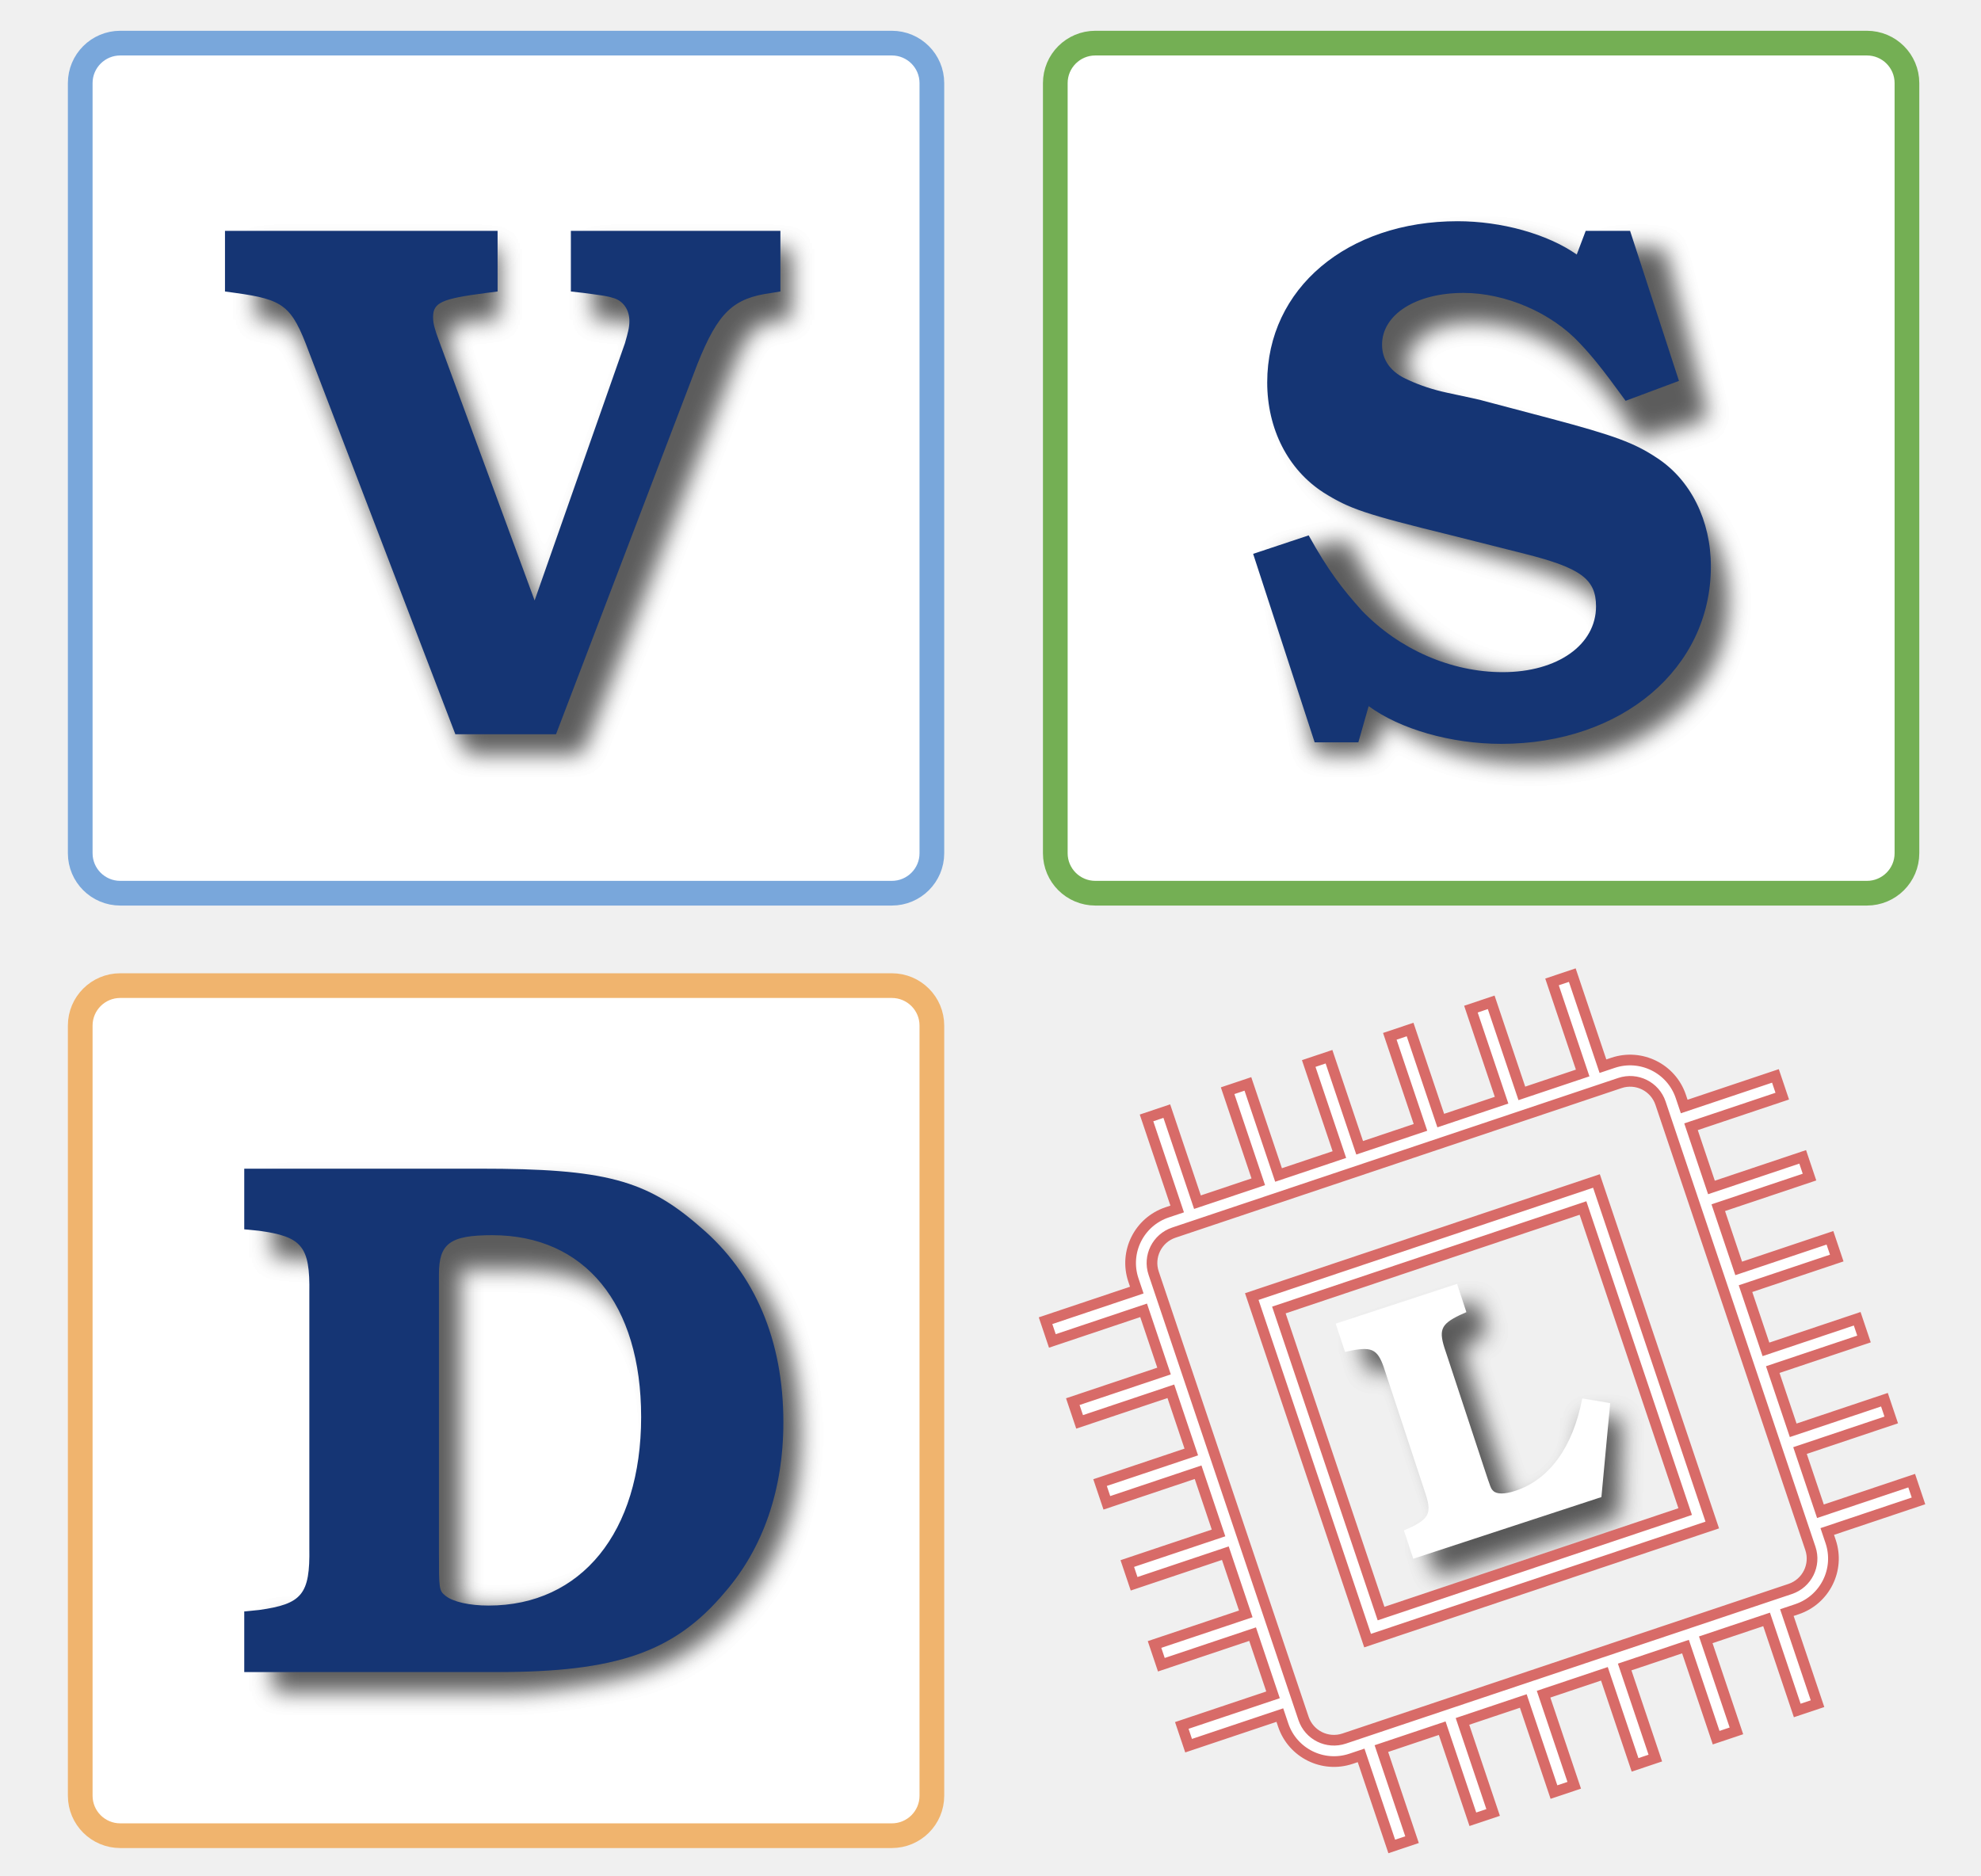
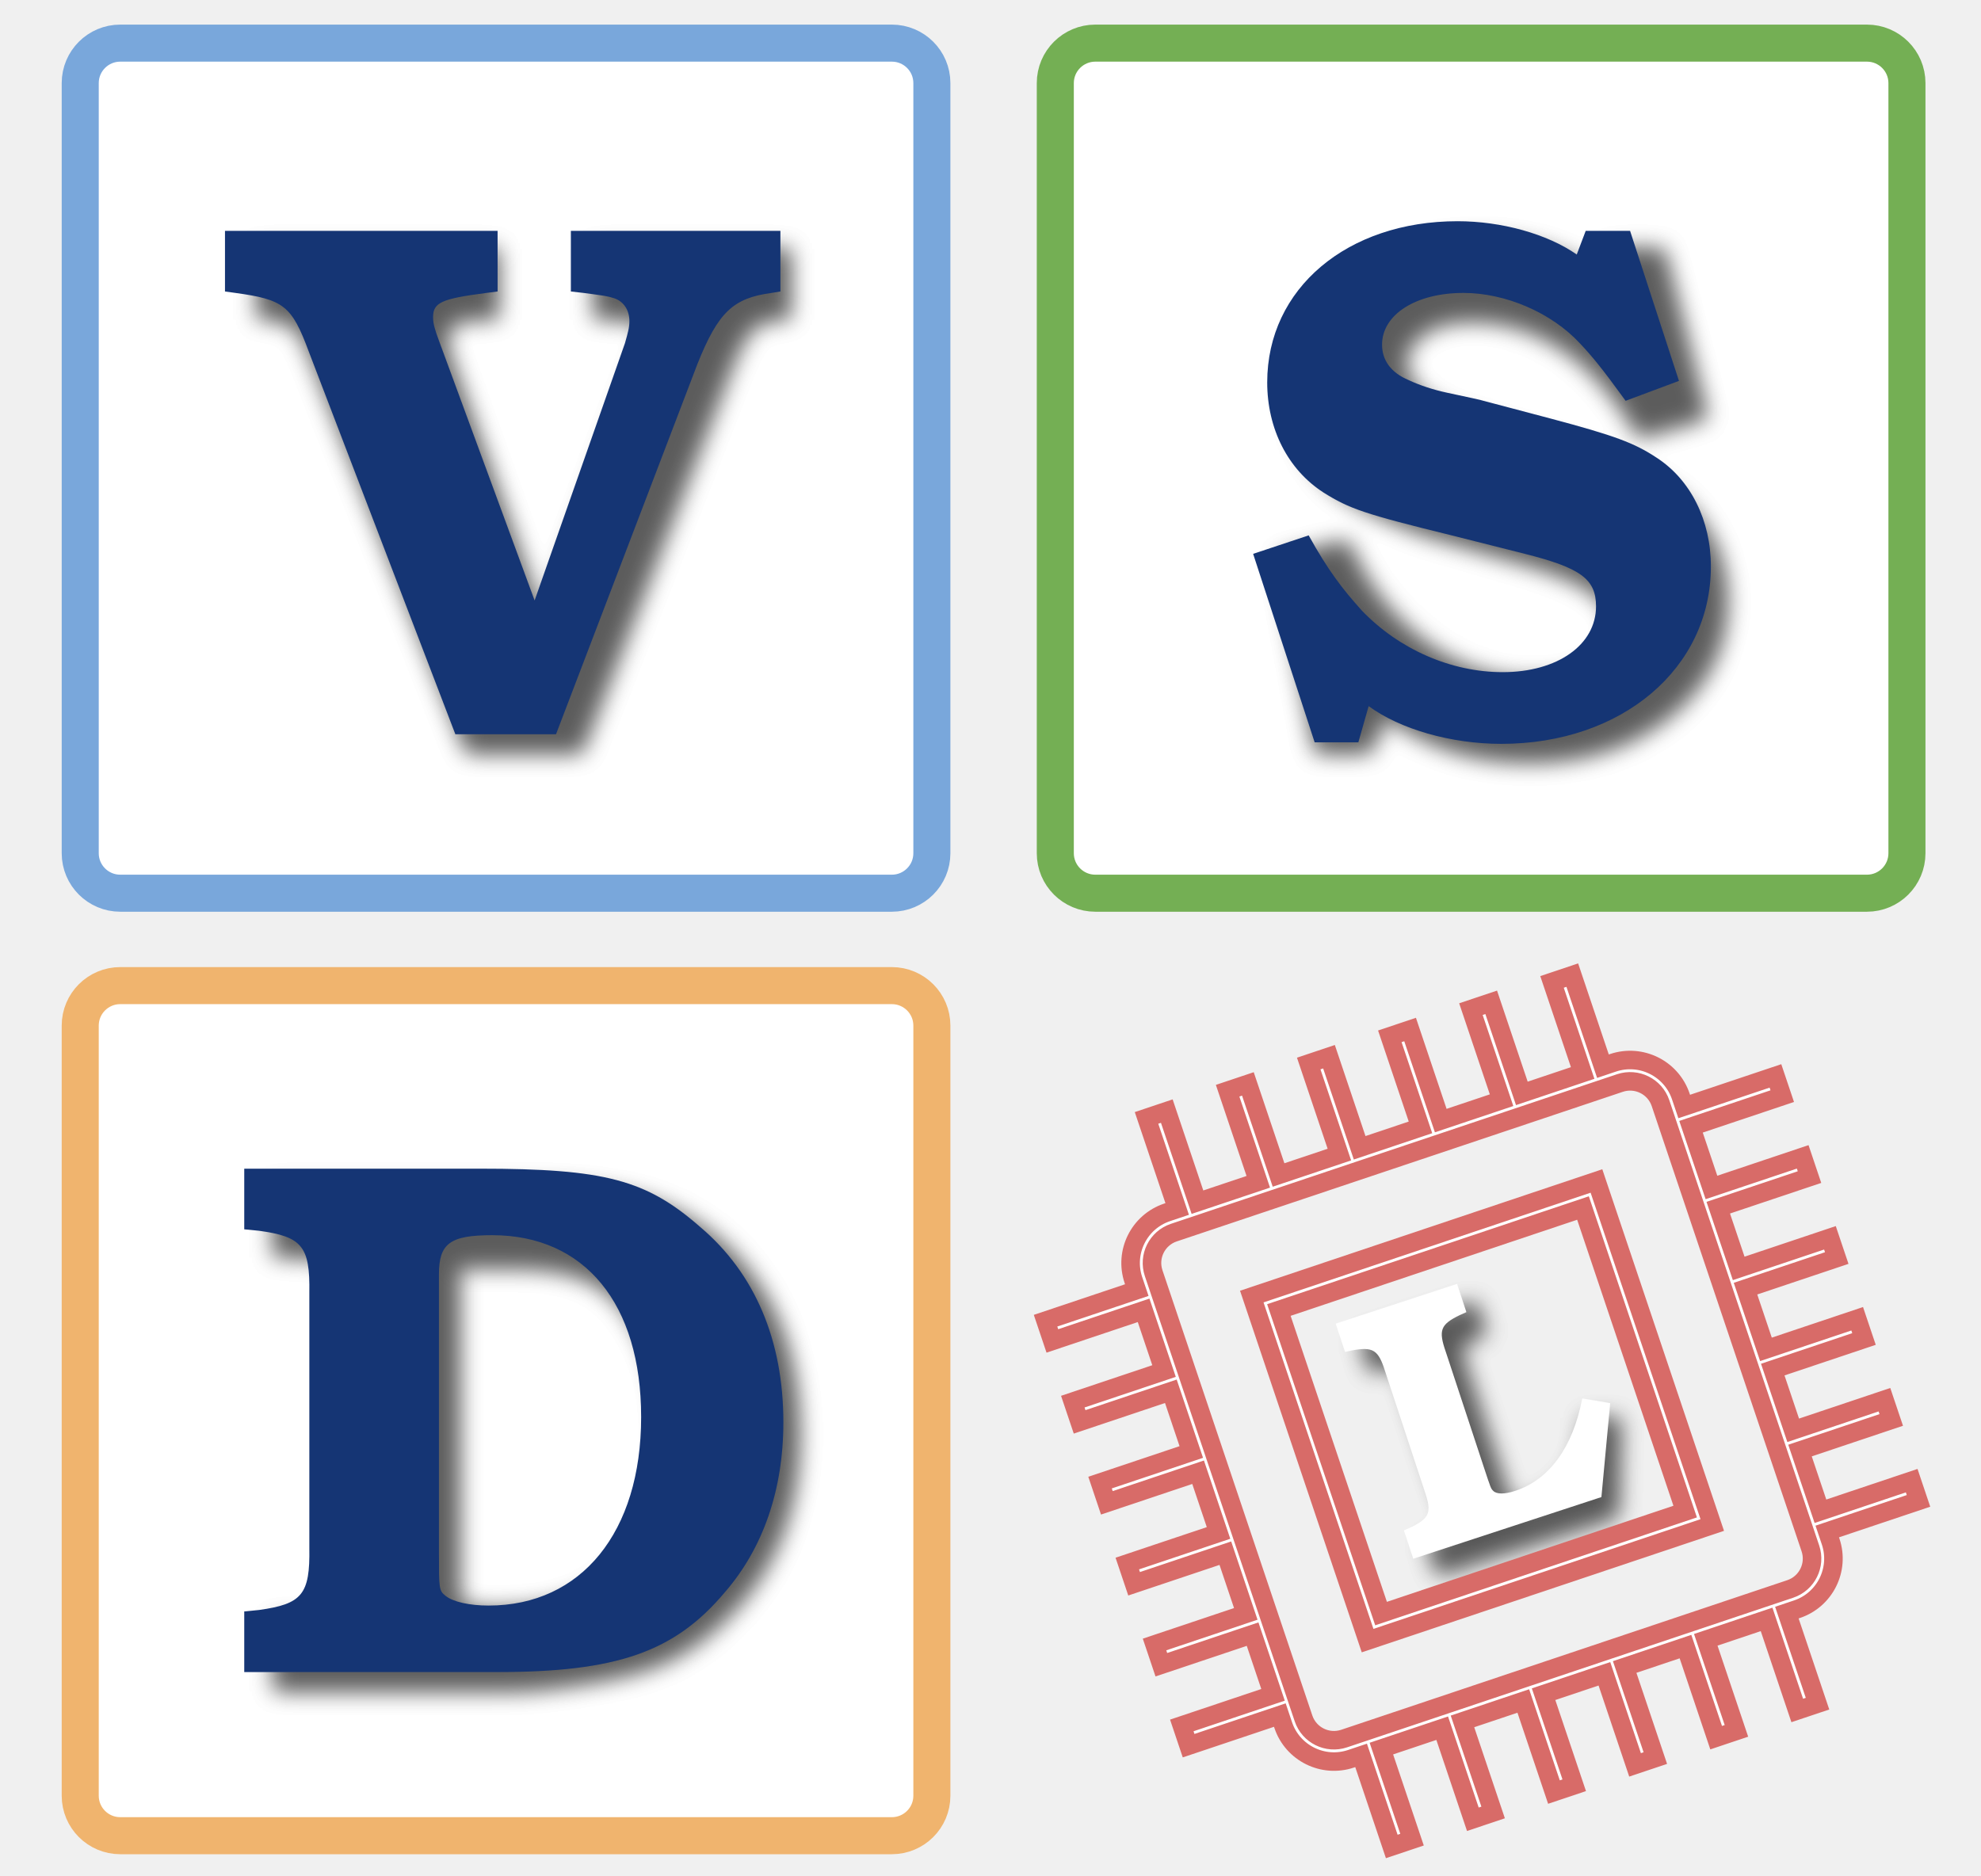
<svg xmlns="http://www.w3.org/2000/svg" width="321" height="304" overflow="hidden">
  <defs>
    <filter id="fx0" x="-10%" y="-10%" width="120%" height="120%" filterUnits="userSpaceOnUse" primitiveUnits="userSpaceOnUse">
      <feComponentTransfer color-interpolation-filters="sRGB">
        <feFuncR type="discrete" tableValues="0 0" />
        <feFuncG type="discrete" tableValues="0 0" />
        <feFuncB type="discrete" tableValues="0 0" />
        <feFuncA type="linear" slope="0.4" intercept="0" />
      </feComponentTransfer>
      <feGaussianBlur stdDeviation="1.779 1.776" />
    </filter>
    <filter id="fx1" x="-10%" y="-10%" width="120%" height="120%" filterUnits="userSpaceOnUse" primitiveUnits="userSpaceOnUse">
      <feComponentTransfer color-interpolation-filters="sRGB">
        <feFuncR type="discrete" tableValues="0 0" />
        <feFuncG type="discrete" tableValues="0 0" />
        <feFuncB type="discrete" tableValues="0 0" />
        <feFuncA type="linear" slope="0.4" intercept="0" />
      </feComponentTransfer>
      <feGaussianBlur stdDeviation="1.779 1.776" />
    </filter>
    <filter id="fx2" x="-10%" y="-10%" width="120%" height="120%" filterUnits="userSpaceOnUse" primitiveUnits="userSpaceOnUse">
      <feComponentTransfer color-interpolation-filters="sRGB">
        <feFuncR type="discrete" tableValues="0 0" />
        <feFuncG type="discrete" tableValues="0 0" />
        <feFuncB type="discrete" tableValues="0 0" />
        <feFuncA type="linear" slope="0.4" intercept="0" />
      </feComponentTransfer>
      <feGaussianBlur stdDeviation="1.779 1.776" />
    </filter>
    <filter id="fx3" x="-10%" y="-10%" width="120%" height="120%" filterUnits="userSpaceOnUse" primitiveUnits="userSpaceOnUse">
      <feComponentTransfer color-interpolation-filters="sRGB">
        <feFuncR type="discrete" tableValues="0 0" />
        <feFuncG type="discrete" tableValues="0 0" />
        <feFuncB type="discrete" tableValues="0 0" />
        <feFuncA type="linear" slope="0.4" intercept="0" />
      </feComponentTransfer>
      <feGaussianBlur stdDeviation="1.779 1.776" />
    </filter>
    <filter id="fx4" x="-10%" y="-10%" width="120%" height="120%" filterUnits="userSpaceOnUse" primitiveUnits="userSpaceOnUse">
      <feComponentTransfer color-interpolation-filters="sRGB">
        <feFuncR type="discrete" tableValues="0 0" />
        <feFuncG type="discrete" tableValues="0 0" />
        <feFuncB type="discrete" tableValues="0 0" />
        <feFuncA type="linear" slope="0.4" intercept="0" />
      </feComponentTransfer>
      <feGaussianBlur stdDeviation="1.779 1.776" />
    </filter>
    <clipPath id="clip5">
      <rect x="0" y="0" width="321" height="304" />
    </clipPath>
    <clipPath id="clip6">
      <rect x="40" y="36" width="254" height="254" />
    </clipPath>
    <clipPath id="clip7">
      <rect x="42" y="69" width="101" height="99" />
    </clipPath>
    <clipPath id="clip8">
      <rect x="46" y="48" width="58" height="60" />
    </clipPath>
    <clipPath id="clip9">
      <rect x="40" y="38" width="103" height="99" />
    </clipPath>
    <clipPath id="clip10">
      <rect x="75" y="36" width="89" height="101" />
    </clipPath>
    <clipPath id="clip11">
      <path d="M134.808 176.382 292.501 123.485 345.484 280.924 187.791 333.821Z" fill-rule="evenodd" clip-rule="evenodd" />
    </clipPath>
    <clipPath id="clip12">
      <path d="M134.808 176.382 292.501 123.485 345.484 280.924 187.791 333.821Z" fill-rule="evenodd" clip-rule="evenodd" />
    </clipPath>
    <clipPath id="clip13">
      <path d="M134.808 176.382 292.501 123.485 345.484 280.924 187.791 333.821Z" fill-rule="evenodd" clip-rule="evenodd" />
    </clipPath>
  </defs>
  <g clip-path="url(#clip5)">
    <rect x="0" y="0" width="321" height="303.509" fill="#FFFFFF" fill-opacity="0" />
-     <path d="M13 166.22C13 162.642 15.905 159.742 19.489 159.742L144.511 159.742C148.095 159.742 151 162.642 151 166.22L151 291.041C151 294.619 148.095 297.519 144.511 297.519L19.489 297.519C15.905 297.519 13 294.619 13 291.041Z" stroke="#F0B46E" stroke-width="4.002" stroke-miterlimit="8" fill="#FFFFFF" fill-rule="evenodd" />
-     <path d="M171 13.467C171 9.889 173.905 6.989 177.489 6.989L302.511 6.989C306.095 6.989 309 9.889 309 13.467L309 138.288C309 141.866 306.095 144.766 302.511 144.766L177.489 144.766C173.905 144.766 171 141.866 171 138.288Z" stroke="#74AF54" stroke-width="4.002" stroke-miterlimit="8" fill="#FFFFFF" fill-rule="evenodd" />
-     <path d="M13 13.467C13 9.889 15.905 6.989 19.489 6.989L144.511 6.989C148.095 6.989 151 9.889 151 13.467L151 138.288C151 141.866 148.095 144.766 144.511 144.766L19.489 144.766C15.905 144.766 13 141.866 13 138.288Z" stroke="#79A7DB" stroke-width="4.002" stroke-miterlimit="8" fill="#FFFFFF" fill-rule="evenodd" />
+     <path d="M13 166.22C13 162.642 15.905 159.742 19.489 159.742L144.511 159.742C148.095 159.742 151 162.642 151 166.22L151 291.041C151 294.619 148.095 297.519 144.511 297.519L19.489 297.519C15.905 297.519 13 294.619 13 291.041Z" stroke="#F0B46E" stroke-width="6.003" stroke-miterlimit="8" fill="#FFFFFF" fill-rule="evenodd" />
+     <path d="M171 13.467C171 9.889 173.905 6.989 177.489 6.989L302.511 6.989C306.095 6.989 309 9.889 309 13.467L309 138.288C309 141.866 306.095 144.766 302.511 144.766L177.489 144.766C173.905 144.766 171 141.866 171 138.288Z" stroke="#74AF54" stroke-width="6.003" stroke-miterlimit="8" fill="#FFFFFF" fill-rule="evenodd" />
+     <path d="M13 13.467C13 9.889 15.905 6.989 19.489 6.989L144.511 6.989C148.095 6.989 151 9.889 151 13.467L151 138.288C151 141.866 148.095 144.766 144.511 144.766L19.489 144.766C15.905 144.766 13 141.866 13 138.288Z" stroke="#79A7DB" stroke-width="6.003" stroke-miterlimit="8" fill="#FFFFFF" fill-rule="evenodd" />
    <g clip-path="url(#clip6)" filter="url(#fx0)" transform="translate(-6 -6)">
      <g>
        <path d="M4.395-81.738 47.256-81.738C56.989-81.738 64.729-80.195 70.475-77.109 76.221-74.023 80.804-69.453 84.225-63.398 87.645-57.344 89.356-50.078 89.356-41.602 89.356-35.703 88.486-30.43 86.746-25.781 85.007-21.133 82.417-16.943 78.977-13.213 75.537-9.482 71.843-6.68 67.895-4.805 64.924-3.398 60.712-2.246 55.259-1.348 49.806-0.449 45.438 0 42.154 0L4.395 0 4.395-11.309 7.224-11.309C9.621-11.309 11.193-11.504 11.939-11.895 12.686-12.285 13.295-12.949 13.767-13.887 14.081-14.629 14.238-16.25 14.238-18.75L14.238-63.398C14.238-65.898 14.071-67.51 13.737-68.232 13.403-68.955 12.853-69.502 12.087-69.873 11.321-70.244 9.7-70.43 7.224-70.43L4.395-70.43ZM34.336-68.672 34.336-17.764C34.336-16.042 34.434-14.985 34.629-14.594 34.941-14.006 35.4-13.604 36.006-13.389 36.611-13.174 38.066-13.066 40.371-13.066 46.777-13.066 51.787-14.055 55.4-16.032 59.014-18.009 61.934-21.18 64.16-25.544 66.387-29.909 67.5-35.105 67.5-41.134 67.5-47.083 66.455-52.26 64.365-56.664 62.275-61.068 59.688-64.171 56.602-65.971 53.516-67.772 49.102-68.672 43.359-68.672Z" fill="#153574" transform="matrix(1 0 0 0.998386 46.0013 280)" />
        <path d="M2.391-40.188 22.01-40.188 22.01-34.628 20.292-34.628C19.337-34.628 18.736-34.58 18.488-34.484 18.029-34.292 17.695-33.999 17.485-33.605 17.275-33.212 17.17-32.583 17.17-31.718L17.17-8.758C17.17-7.836 17.213-7.269 17.3-7.058 17.386-6.847 17.564-6.679 17.832-6.554 18.101-6.429 18.62-6.367 19.388-6.367 21.962-6.367 24.031-6.703 25.596-7.375 27.162-8.047 28.573-9.128 29.831-10.616 31.089-12.104 32.17-14.126 33.072-16.68L38.373-14.865 33.072 0 2.391 0 2.391-5.56 4.31-5.56C5.093-5.56 5.684-5.666 6.085-5.877 6.486-6.088 6.777-6.372 6.959-6.727 7.14-7.082 7.231-7.702 7.231-8.585L7.231-31.344C7.231-32.304 7.14-32.995 6.959-33.418 6.777-33.84 6.52-34.148 6.186-34.34 5.851-34.532 5.293-34.628 4.51-34.628L2.391-34.628Z" fill="#FFFFFF" transform="matrix(0.94995 -0.311393 0.312906 0.948417 236.705 262)" />
        <path d="M0.117-81.738 38.965-81.738 38.965-70.43 37.734-70.43C35.273-70.43 33.701-70.332 33.018-70.137 32.334-69.941 31.758-69.531 31.289-68.906 30.82-68.281 30.586-67.637 30.586-66.973 30.586-66.152 31.035-64.473 31.934-61.934L46.412-21.227 61.832-62.982C62.574-65.054 62.945-66.481 62.945-67.263 62.945-68.358 62.584-69.159 61.86-69.668 61.136-70.176 59.581-70.43 57.193-70.43L54.668-70.43 54.668-81.738 86.309-81.738 86.309-70.43C83.691-70.43 81.934-70.137 81.035-69.551 79.668-68.652 78.301-66.465 76.934-62.988L52.441 0 34.043 0 9.141-63.398C8.125-65.938 7.344-67.559 6.797-68.262 6.25-68.965 5.479-69.512 4.482-69.902 3.486-70.293 2.031-70.469 0.117-70.43Z" fill="#153574" transform="matrix(1 0 0 0.998386 47.6927 128)" />
        <path d="M66.152-81.738 73.184-54.316 62.227-51.211C58.599-57.755 54.485-62.545 49.883-65.582 45.281-68.618 40.386-70.137 35.198-70.137 31.844-70.137 29.201-69.452 27.271-68.084 25.34-66.715 24.375-65.19 24.375-63.509 24.375-61.593 25.254-59.814 27.012-58.172 28.73-56.529 31.895-55.063 36.504-53.773L52.207-49.198C60.918-46.696 67.129-43.373 70.84-39.229 74.512-35.047 76.348-30.18 76.348-24.629 76.348-17.553 73.535-11.572 67.91-6.686 61.621-1.291 53.809 1.406 44.473 1.406 40.137 1.406 36.152 0.85 32.52-0.264 28.887-1.377 25.098-3.242 21.152-5.859L18.574 0 9.844 0 4.043-31.699 15-34.336C17.578-27.891 21.592-22.51 27.041-18.193 32.49-13.877 38.477-11.719 45-11.719 47.93-11.719 50.361-12.09 52.295-12.832 54.228-13.573 55.684-14.608 56.66-15.936 57.637-17.264 58.125-18.631 58.125-20.037 58.125-22.38 56.992-24.392 54.727-26.071 52.422-27.75 48.398-29.41 42.656-31.05L28.995-35.03C26.925-35.616 24.123-36.719 20.59-38.341 17.056-39.962 14.342-41.652 12.448-43.41 10.555-45.168 8.983-47.425 7.733-50.179 6.484-52.934 5.859-55.835 5.859-58.882 5.859-63.219 7.061-67.214 9.463-70.867 11.865-74.52 15.479-77.48 20.303-79.746 25.127-82.012 30.469-83.144 36.328-83.144 43.398-83.144 49.785-81.309 55.488-77.637L57.773-81.738Z" fill="#153574" transform="matrix(1 0 0 0.998386 209.372 128)" />
      </g>
    </g>
    <g clip-path="url(#clip7)" filter="url(#fx1)" transform="translate(-6 115)">
      <g>
        <path d="M4.395-81.738 47.256-81.738C56.989-81.738 64.729-80.195 70.475-77.109 76.221-74.023 80.804-69.453 84.225-63.398 87.645-57.344 89.356-50.078 89.356-41.602 89.356-35.703 88.486-30.43 86.746-25.781 85.007-21.133 82.417-16.943 78.977-13.213 75.537-9.482 71.843-6.68 67.895-4.805 64.924-3.398 60.712-2.246 55.259-1.348 49.806-0.449 45.438 0 42.154 0L4.395 0 4.395-11.309 7.224-11.309C9.621-11.309 11.193-11.504 11.939-11.895 12.686-12.285 13.295-12.949 13.767-13.887 14.081-14.629 14.238-16.25 14.238-18.75L14.238-63.398C14.238-65.898 14.071-67.51 13.737-68.232 13.403-68.955 12.853-69.502 12.087-69.873 11.321-70.244 9.7-70.43 7.224-70.43L4.395-70.43ZM34.336-68.672 34.336-17.764C34.336-16.042 34.434-14.985 34.629-14.594 34.941-14.006 35.4-13.604 36.006-13.389 36.611-13.174 38.066-13.066 40.371-13.066 46.777-13.066 51.787-14.055 55.4-16.032 59.014-18.009 61.934-21.18 64.16-25.544 66.387-29.909 67.5-35.105 67.5-41.134 67.5-47.083 66.455-52.26 64.365-56.664 62.275-61.068 59.688-64.171 56.602-65.971 53.516-67.772 49.102-68.672 43.359-68.672Z" fill="#153574" transform="matrix(1 0 0 0.998386 46.0013 159)" />
      </g>
    </g>
    <text fill="#153574" font-family="Bookman Old Style,Bookman Old Style_MSFontService,sans-serif" font-weight="600" font-size="120" transform="matrix(1 0 0 0.998386 37.1714 271)">D</text>
    <g clip-path="url(#clip8)" filter="url(#fx2)" transform="translate(167 156)">
      <g>
        <path d="M2.391-40.188 22.01-40.188 22.01-34.628 20.292-34.628C19.337-34.628 18.736-34.58 18.488-34.484 18.029-34.292 17.695-33.999 17.485-33.605 17.275-33.212 17.17-32.583 17.17-31.718L17.17-8.758C17.17-7.836 17.213-7.269 17.3-7.058 17.386-6.847 17.564-6.679 17.832-6.554 18.101-6.429 18.62-6.367 19.388-6.367 21.962-6.367 24.031-6.703 25.596-7.375 27.162-8.047 28.573-9.128 29.831-10.616 31.089-12.104 32.17-14.126 33.072-16.68L38.373-14.865 33.072 0 2.391 0 2.391-5.56 4.31-5.56C5.093-5.56 5.684-5.666 6.085-5.877 6.486-6.088 6.777-6.372 6.959-6.727 7.14-7.082 7.231-7.702 7.231-8.585L7.231-31.344C7.231-32.304 7.14-32.995 6.959-33.418 6.777-33.84 6.52-34.148 6.186-34.34 5.851-34.532 5.293-34.628 4.51-34.628L2.391-34.628Z" fill="#FFFFFF" transform="matrix(0.94995 -0.311393 0.312906 0.948417 63.7055 100)" />
      </g>
    </g>
    <text fill="#FFFFFF" font-family="Bookman Old Style,Bookman Old Style_MSFontService,sans-serif" font-weight="600" font-size="59" transform="matrix(0.94995 -0.311393 0.312906 0.948417 227.876 253)">L</text>
    <g clip-path="url(#clip9)" filter="url(#fx3)" transform="translate(-6 -6)">
      <g>
        <path d="M0.117-81.738 38.965-81.738 38.965-70.43 37.734-70.43C35.273-70.43 33.701-70.332 33.018-70.137 32.334-69.941 31.758-69.531 31.289-68.906 30.82-68.281 30.586-67.637 30.586-66.973 30.586-66.152 31.035-64.473 31.934-61.934L46.412-21.227 61.832-62.982C62.574-65.054 62.945-66.481 62.945-67.263 62.945-68.358 62.584-69.159 61.86-69.668 61.136-70.176 59.581-70.43 57.193-70.43L54.668-70.43 54.668-81.738 86.309-81.738 86.309-70.43C83.691-70.43 81.934-70.137 81.035-69.551 79.668-68.652 78.301-66.465 76.934-62.988L52.441 0 34.043 0 9.141-63.398C8.125-65.938 7.344-67.559 6.797-68.262 6.25-68.965 5.479-69.512 4.482-69.902 3.486-70.293 2.031-70.469 0.117-70.43Z" fill="#153574" transform="matrix(1 0 0 0.998386 47.6927 128)" />
      </g>
    </g>
    <text fill="#153574" font-family="Bookman Old Style,Bookman Old Style_MSFontService,sans-serif" font-weight="600" font-size="120" transform="matrix(1 0 0 0.998386 38.8629 119)">V</text>
    <g clip-path="url(#clip10)" filter="url(#fx4)" transform="translate(124 -6)">
      <g>
        <path d="M66.152-81.738 73.184-54.316 62.227-51.211C58.599-57.755 54.485-62.545 49.883-65.582 45.281-68.618 40.386-70.137 35.198-70.137 31.844-70.137 29.201-69.452 27.271-68.084 25.34-66.715 24.375-65.19 24.375-63.509 24.375-61.593 25.254-59.814 27.012-58.172 28.73-56.529 31.895-55.063 36.504-53.773L52.207-49.198C60.918-46.696 67.129-43.373 70.84-39.229 74.512-35.047 76.348-30.18 76.348-24.629 76.348-17.553 73.535-11.572 67.91-6.686 61.621-1.291 53.809 1.406 44.473 1.406 40.137 1.406 36.152 0.85 32.52-0.264 28.887-1.377 25.098-3.242 21.152-5.859L18.574 0 9.844 0 4.043-31.699 15-34.336C17.578-27.891 21.592-22.51 27.041-18.193 32.49-13.877 38.477-11.719 45-11.719 47.93-11.719 50.361-12.09 52.295-12.832 54.228-13.573 55.684-14.608 56.66-15.936 57.637-17.264 58.125-18.631 58.125-20.037 58.125-22.38 56.992-24.392 54.727-26.071 52.422-27.75 48.398-29.41 42.656-31.05L28.995-35.03C26.925-35.616 24.123-36.719 20.59-38.341 17.056-39.962 14.342-41.652 12.448-43.41 10.555-45.168 8.983-47.425 7.733-50.179 6.484-52.934 5.859-55.835 5.859-58.882 5.859-63.219 7.061-67.214 9.463-70.867 11.865-74.52 15.479-77.48 20.303-79.746 25.127-82.012 30.469-83.144 36.328-83.144 43.398-83.144 49.785-81.309 55.488-77.637L57.773-81.738Z" fill="#153574" transform="matrix(1 0 0 0.998386 79.3719 128)" />
      </g>
    </g>
    <text fill="#153574" font-family="Bookman Old Style,Bookman Old Style_MSFontService,sans-serif" font-weight="600" font-size="120" transform="matrix(1 0 0 0.998386 200.542 119)">S</text>
    <g clip-path="url(#clip11)">
      <g clip-path="url(#clip12)">
        <g clip-path="url(#clip13)">
-           <path d="M53.641 112.474 112.474 112.474 112.474 53.641 53.641 53.641ZM57.102 57.102 109.013 57.102 109.013 109.013 57.102 109.013Z" stroke="#D86B68" stroke-width="1.73" fill="#FFFFFF" transform="matrix(0.949303 -0.318438 0.318953 0.947771 134.808 176.382)" />
-           <path d="M145.351 50.181 145.351 46.72 129.777 46.72 129.777 44.989C129.772 40.214 125.901 36.343 121.125 36.338L119.395 36.338 119.395 20.764 115.934 20.764 115.934 36.338 105.552 36.338 105.552 20.764 102.091 20.764 102.091 36.338 91.709 36.338 91.709 20.764 88.249 20.764 88.249 36.338 77.866 36.338 77.866 20.764 74.406 20.764 74.406 36.338 64.023 36.338 64.023 20.764 60.563 20.764 60.563 36.338 50.181 36.338 50.181 20.764 46.72 20.764 46.72 36.338 44.989 36.338C40.214 36.343 36.343 40.214 36.338 44.989L36.338 46.72 20.764 46.72 20.764 50.181 36.338 50.181 36.338 60.563 20.764 60.563 20.764 64.023 36.338 64.023 36.338 74.406 20.764 74.406 20.764 77.866 36.338 77.866 36.338 88.249 20.764 88.249 20.764 91.709 36.338 91.709 36.338 102.091 20.764 102.091 20.764 105.552 36.338 105.552 36.338 115.934 20.764 115.934 20.764 119.395 36.338 119.395 36.338 121.125C36.343 125.901 40.214 129.772 44.989 129.777L46.72 129.777 46.72 145.351 50.181 145.351 50.181 129.777 60.563 129.777 60.563 145.351 64.023 145.351 64.023 129.777 74.406 129.777 74.406 145.351 77.866 145.351 77.866 129.777 88.249 129.777 88.249 145.351 91.709 145.351 91.709 129.777 102.091 129.777 102.091 145.351 105.552 145.351 105.552 129.777 115.934 129.777 115.934 145.351 119.395 145.351 119.395 129.777 121.125 129.777C125.901 129.772 129.772 125.901 129.777 121.125L129.777 119.395 145.351 119.395 145.351 115.934 129.777 115.934 129.777 105.552 145.351 105.552 145.351 102.091 129.777 102.091 129.777 91.709 145.351 91.709 145.351 88.249 129.777 88.249 129.777 77.866 145.351 77.866 145.351 74.406 129.777 74.406 129.777 64.023 145.351 64.023 145.351 60.563 129.777 60.563 129.777 50.181ZM126.317 121.125C126.317 123.992 123.992 126.317 121.125 126.317L44.989 126.317C42.122 126.317 39.798 123.992 39.798 121.125L39.798 44.989C39.798 42.122 42.122 39.798 44.989 39.798L121.125 39.798C123.992 39.798 126.317 42.122 126.317 44.989Z" stroke="#D86B68" stroke-width="1.73" fill="#FFFFFF" transform="matrix(0.949303 -0.318438 0.318953 0.947771 134.808 176.382)" />
+           <path d="M53.641 112.474 112.474 112.474 112.474 53.641 53.641 53.641ZM57.102 57.102 109.013 57.102 109.013 109.013 57.102 109.013Z" stroke="#D86B68" stroke-width="3.002" fill="#FFFFFF" transform="matrix(0.949303 -0.318438 0.318953 0.947771 134.808 176.382)" />
+           <path d="M145.351 50.181 145.351 46.72 129.777 46.72 129.777 44.989C129.772 40.214 125.901 36.343 121.125 36.338L119.395 36.338 119.395 20.764 115.934 20.764 115.934 36.338 105.552 36.338 105.552 20.764 102.091 20.764 102.091 36.338 91.709 36.338 91.709 20.764 88.249 20.764 88.249 36.338 77.866 36.338 77.866 20.764 74.406 20.764 74.406 36.338 64.023 36.338 64.023 20.764 60.563 20.764 60.563 36.338 50.181 36.338 50.181 20.764 46.72 20.764 46.72 36.338 44.989 36.338C40.214 36.343 36.343 40.214 36.338 44.989L36.338 46.72 20.764 46.72 20.764 50.181 36.338 50.181 36.338 60.563 20.764 60.563 20.764 64.023 36.338 64.023 36.338 74.406 20.764 74.406 20.764 77.866 36.338 77.866 36.338 88.249 20.764 88.249 20.764 91.709 36.338 91.709 36.338 102.091 20.764 102.091 20.764 105.552 36.338 105.552 36.338 115.934 20.764 115.934 20.764 119.395 36.338 119.395 36.338 121.125C36.343 125.901 40.214 129.772 44.989 129.777L46.72 129.777 46.72 145.351 50.181 145.351 50.181 129.777 60.563 129.777 60.563 145.351 64.023 145.351 64.023 129.777 74.406 129.777 74.406 145.351 77.866 145.351 77.866 129.777 88.249 129.777 88.249 145.351 91.709 145.351 91.709 129.777 102.091 129.777 102.091 145.351 105.552 145.351 105.552 129.777 115.934 129.777 115.934 145.351 119.395 145.351 119.395 129.777 121.125 129.777C125.901 129.772 129.772 125.901 129.777 121.125L129.777 119.395 145.351 119.395 145.351 115.934 129.777 115.934 129.777 105.552 145.351 105.552 145.351 102.091 129.777 102.091 129.777 91.709 145.351 91.709 145.351 88.249 129.777 88.249 129.777 77.866 145.351 77.866 145.351 74.406 129.777 74.406 129.777 64.023 145.351 64.023 145.351 60.563 129.777 60.563 129.777 50.181ZM126.317 121.125C126.317 123.992 123.992 126.317 121.125 126.317L44.989 126.317C42.122 126.317 39.798 123.992 39.798 121.125L39.798 44.989C39.798 42.122 42.122 39.798 44.989 39.798L121.125 39.798C123.992 39.798 126.317 42.122 126.317 44.989Z" stroke="#D86B68" stroke-width="3.002" fill="#FFFFFF" transform="matrix(0.949303 -0.318438 0.318953 0.947771 134.808 176.382)" />
        </g>
      </g>
    </g>
  </g>
</svg>
